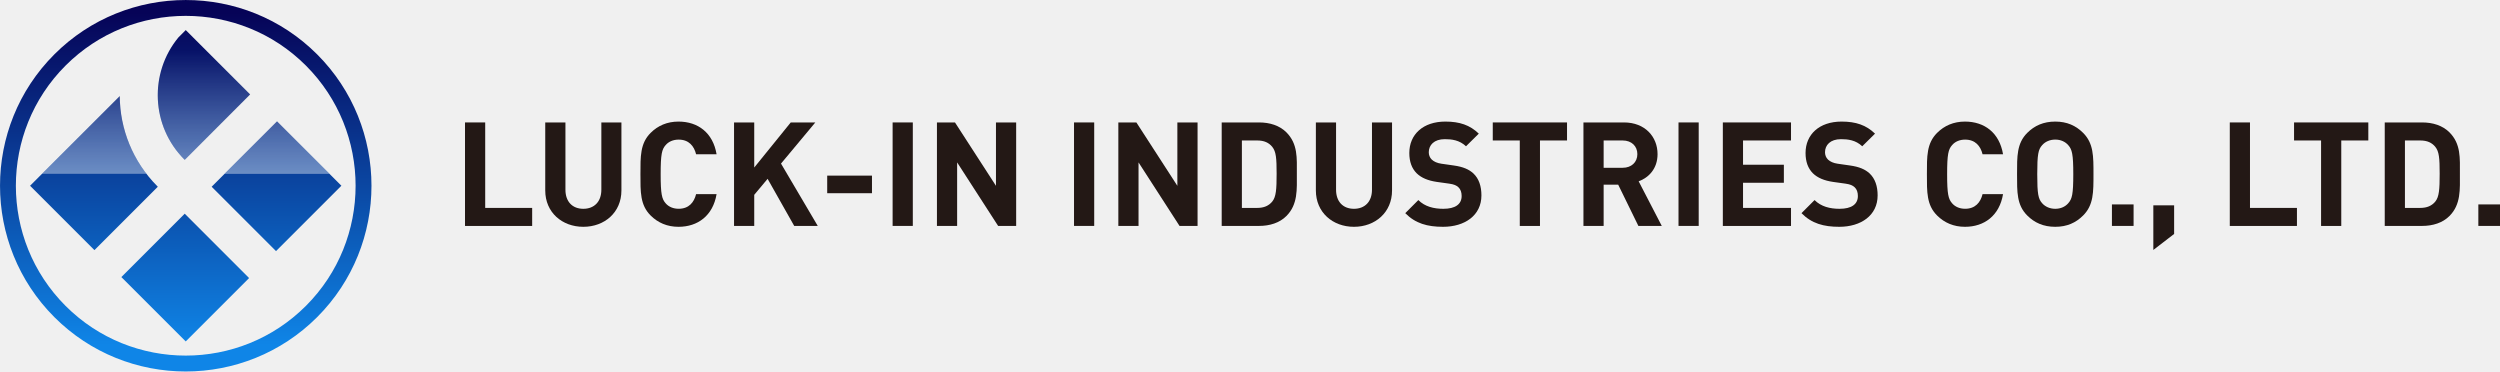
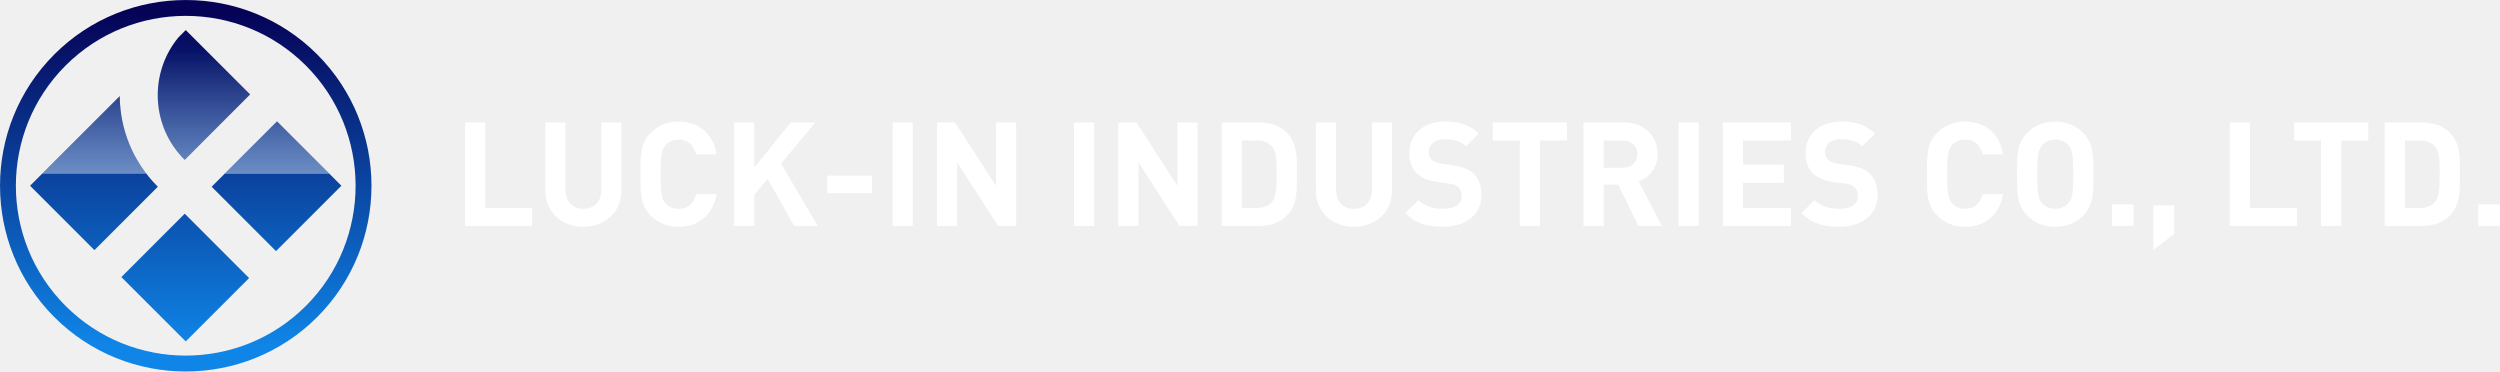
<svg xmlns="http://www.w3.org/2000/svg" xmlns:xlink="http://www.w3.org/1999/xlink" id="_圖層_2" viewBox="0 0 787.35 116.99">
  <defs>
-     <style>.cls-1{fill:#231815;}.cls-2{fill:url(#_未命名漸層_5);}.cls-3{fill:url(#_未命名漸層_5-2);}.cls-4{fill:url(#_未命名漸層_5-5);}.cls-5{fill:url(#_未命名漸層_5-3);}.cls-6{fill:url(#_未命名漸層_5-4);}.cls-7{fill:url(#_未命名漸層_43);}.cls-8{fill:url(#_未命名漸層_43-2);}.cls-9{fill:url(#_未命名漸層_43-3);}</style>
+     <style>.cls-1{fill:#fff;}.cls-2{fill:url(#_未命名漸層_5);}.cls-3{fill:url(#_未命名漸層_5-2);}.cls-4{fill:url(#_未命名漸層_5-5);}.cls-5{fill:url(#_未命名漸層_5-3);}.cls-6{fill:url(#_未命名漸層_5-4);}.cls-7{fill:url(#_未命名漸層_43);}.cls-8{fill:url(#_未命名漸層_43-2);}.cls-9{fill:url(#_未命名漸層_43-3);}</style>
    <linearGradient id="_未命名漸層_5" x1="58.5" y1="3.99" x2="58.5" y2="108.63" gradientUnits="userSpaceOnUse">
      <stop offset="0" stop-color="#060357" />
      <stop offset="1" stop-color="#0f85e7" />
    </linearGradient>
    <linearGradient id="_未命名漸層_5-2" x1="64.22" y1="3.99" x2="64.22" y2="108.63" xlink:href="#_未命名漸層_5" />
    <linearGradient id="_未命名漸層_5-3" x1="87.09" y1="3.99" x2="87.09" y2="108.63" gradientTransform="translate(66.99 -44.4) rotate(45)" xlink:href="#_未命名漸層_5" />
    <linearGradient id="_未命名漸層_5-4" x1="29.58" y1="3.99" x2="29.58" y2="108.63" xlink:href="#_未命名漸層_5" />
    <linearGradient id="_未命名漸層_5-5" x1="58.34" x2="58.34" y2="108.63" gradientTransform="translate(78.89 -15.65) rotate(45)" xlink:href="#_未命名漸層_5" />
    <linearGradient id="_未命名漸層_43" x1="64.22" y1="64.6" x2="64.22" y2="15.97" gradientUnits="userSpaceOnUse">
      <stop offset="0" stop-color="#fff" stop-opacity=".5" />
      <stop offset="1" stop-color="#fff" stop-opacity="0" />
    </linearGradient>
    <linearGradient id="_未命名漸層_43-2" x1="87.25" y1="64.6" x2="87.25" y2="15.97" xlink:href="#_未命名漸層_43" />
    <linearGradient id="_未命名漸層_43-3" x1="29.68" y1="64.6" x2="29.68" y2="15.97" xlink:href="#_未命名漸層_43" />
  </defs>
  <g id="_圖層_1-2">
    <path class="cls-2" d="m99.88,99.88c-22.82,22.82-59.95,22.82-82.76,0-22.82-22.82-22.82-59.95,0-82.76,22.82-22.82,59.95-22.82,82.76,0,22.82,22.82,22.82,59.95,0,82.76ZM20.65,20.65C-.22,41.52-.22,75.47,20.65,96.34c20.87,20.87,54.82,20.87,75.69,0,20.87-20.87,20.87-54.82,0-75.69C75.47-.22,41.52-.22,20.65,20.65Z" />
    <path class="cls-3" d="m58.05,50.2l.13.13,20.59-20.59-20.27-20.27-2.3,2.3c-9.27,11.23-8.65,27.93,1.85,38.44Z" />
    <rect class="cls-5" x="72.53" y="44.32" width="29.12" height="28.67" transform="translate(-15.97 78.76) rotate(-45)" />
    <path class="cls-6" d="m49.58,58.68c-7.84-7.84-11.79-18.12-11.87-28.42l-28.24,28.24,20.27,20.27,19.96-19.96-.13-.13Z" />
    <rect class="cls-4" x="44.22" y="73.07" width="28.23" height="28.67" transform="translate(-44.72 66.86) rotate(-45)" />
    <path class="cls-7" d="m58.18,50.33l20.59-20.59-20.27-20.27-2.3,2.3c-9.27,11.23-8.65,27.93,1.85,38.44l.13.13Z" />
    <polygon class="cls-8" points="87.25 38.22 70.73 54.75 103.78 54.75 87.25 38.22" />
    <path class="cls-9" d="m37.71,30.25l-24.49,24.49h32.92c-5.55-7.19-8.36-15.83-8.43-24.49Z" />
    <path class="cls-1" d="m146.45,71.15v-32.59h6.36v26.92h14.79v5.68h-21.15Z" />
    <path class="cls-1" d="m183.71,71.43c-6.68,0-11.99-4.53-11.99-11.44v-21.42h6.36v21.19c0,3.75,2.2,6,5.63,6s5.68-2.24,5.68-6v-21.19h6.32v21.42c0,6.91-5.31,11.44-11.99,11.44Z" />
    <path class="cls-1" d="m213.69,71.43c-3.57,0-6.5-1.28-8.79-3.57-3.3-3.3-3.2-7.37-3.2-13s-.09-9.7,3.2-13c2.29-2.29,5.22-3.57,8.79-3.57,6.09,0,10.85,3.48,11.99,10.3h-6.45c-.64-2.61-2.29-4.62-5.49-4.62-1.74,0-3.16.64-4.07,1.69-1.24,1.37-1.6,2.93-1.6,9.2s.37,7.83,1.6,9.2c.92,1.05,2.33,1.69,4.07,1.69,3.2,0,4.85-2.01,5.49-4.62h6.45c-1.14,6.82-5.95,10.3-11.99,10.3Z" />
    <path class="cls-1" d="m250.13,71.15l-8.38-14.83-4.21,5.04v9.8h-6.36v-32.59h6.36v14.19l11.49-14.19h7.74l-10.8,12.95,11.58,19.64h-7.42Z" />
    <path class="cls-1" d="m260.52,60.85v-5.54h14.1v5.54h-14.1Z" />
    <path class="cls-1" d="m281.12,71.15v-32.59h6.36v32.59h-6.36Z" />
    <path class="cls-1" d="m314.35,71.15l-12.91-20v20h-6.36v-32.59h5.68l12.91,19.96v-19.96h6.36v32.59h-5.68Z" />
    <path class="cls-1" d="m338.25,71.15v-32.59h6.36v32.59h-6.36Z" />
    <path class="cls-1" d="m371.48,71.15l-12.91-20v20h-6.36v-32.59h5.68l12.91,19.96v-19.96h6.36v32.59h-5.68Z" />
    <path class="cls-1" d="m405.13,68.04c-2.15,2.15-5.22,3.11-8.61,3.11h-11.76v-32.59h11.76c3.39,0,6.45.96,8.61,3.11,3.66,3.66,3.3,8.15,3.3,13.05s.37,9.66-3.3,13.32Zm-4.44-21.79c-1.1-1.33-2.56-2.01-4.76-2.01h-4.81v21.24h4.81c2.2,0,3.66-.69,4.76-2.01,1.19-1.46,1.37-3.8,1.37-8.74s-.18-7-1.37-8.47Z" />
    <path class="cls-1" d="m426.41,71.43c-6.68,0-11.99-4.53-11.99-11.44v-21.42h6.36v21.19c0,3.75,2.2,6,5.63,6s5.68-2.24,5.68-6v-21.19h6.32v21.42c0,6.91-5.31,11.44-11.99,11.44Z" />
    <path class="cls-1" d="m454.47,71.43c-4.94,0-8.7-1.05-11.9-4.3l4.12-4.12c2.06,2.06,4.85,2.75,7.87,2.75,3.75,0,5.77-1.42,5.77-4.03,0-1.14-.32-2.11-1.01-2.75-.64-.59-1.37-.92-2.88-1.14l-3.94-.55c-2.79-.41-4.85-1.28-6.32-2.7-1.56-1.56-2.33-3.66-2.33-6.41,0-5.81,4.3-9.89,11.35-9.89,4.49,0,7.74,1.1,10.53,3.8l-4.03,3.98c-2.06-1.97-4.53-2.24-6.68-2.24-3.39,0-5.04,1.88-5.04,4.12,0,.82.28,1.69.96,2.33.64.6,1.69,1.1,3.02,1.28l3.85.55c2.98.41,4.85,1.24,6.23,2.52,1.74,1.65,2.52,4.03,2.52,6.91,0,6.32-5.26,9.89-12.08,9.89Z" />
    <path class="cls-1" d="m485,44.24v26.92h-6.36v-26.92h-8.51v-5.68h23.39v5.68h-8.51Z" />
    <path class="cls-1" d="m515.99,71.15l-6.36-13h-4.58v13h-6.36v-32.59h12.77c6.64,0,10.57,4.53,10.57,9.98,0,4.58-2.79,7.42-5.95,8.56l7.28,14.05h-7.37Zm-4.94-26.92h-6v8.61h6c2.79,0,4.62-1.79,4.62-4.3s-1.83-4.3-4.62-4.3Z" />
    <path class="cls-1" d="m528.63,71.15v-32.59h6.36v32.59h-6.36Z" />
    <path class="cls-1" d="m542.59,71.15v-32.59h21.47v5.68h-15.11v7.64h12.86v5.68h-12.86v7.92h15.11v5.68h-21.47Z" />
    <path class="cls-1" d="m579.26,71.43c-4.94,0-8.7-1.05-11.9-4.3l4.12-4.12c2.06,2.06,4.85,2.75,7.87,2.75,3.75,0,5.77-1.42,5.77-4.03,0-1.14-.32-2.11-1.01-2.75-.64-.59-1.37-.92-2.88-1.14l-3.94-.55c-2.79-.41-4.85-1.28-6.32-2.7-1.56-1.56-2.33-3.66-2.33-6.41,0-5.81,4.3-9.89,11.35-9.89,4.49,0,7.74,1.1,10.53,3.8l-4.03,3.98c-2.06-1.97-4.53-2.24-6.68-2.24-3.39,0-5.04,1.88-5.04,4.12,0,.82.28,1.69.96,2.33.64.6,1.69,1.1,3.02,1.28l3.84.55c2.98.41,4.85,1.24,6.23,2.52,1.74,1.65,2.52,4.03,2.52,6.91,0,6.32-5.26,9.89-12.08,9.89Z" />
    <path class="cls-1" d="m618.85,71.43c-3.57,0-6.5-1.28-8.79-3.57-3.3-3.3-3.2-7.37-3.2-13s-.09-9.7,3.2-13c2.29-2.29,5.22-3.57,8.79-3.57,6.09,0,10.85,3.48,11.99,10.3h-6.45c-.64-2.61-2.29-4.62-5.49-4.62-1.74,0-3.16.64-4.07,1.69-1.24,1.37-1.6,2.93-1.6,9.2s.37,7.83,1.6,9.2c.92,1.05,2.33,1.69,4.07,1.69,3.2,0,4.85-2.01,5.49-4.62h6.45c-1.14,6.82-5.95,10.3-11.99,10.3Z" />
    <path class="cls-1" d="m656.07,67.86c-2.29,2.29-5.08,3.57-8.79,3.57s-6.55-1.28-8.83-3.57c-3.3-3.3-3.2-7.37-3.2-13s-.09-9.7,3.2-13c2.29-2.29,5.13-3.57,8.83-3.57s6.5,1.28,8.79,3.57c3.3,3.3,3.25,7.37,3.25,13s.05,9.7-3.25,13Zm-4.71-22.16c-.92-1.05-2.33-1.74-4.07-1.74s-3.2.69-4.12,1.74c-1.24,1.37-1.56,2.88-1.56,9.16s.32,7.78,1.56,9.16c.92,1.05,2.38,1.74,4.12,1.74s3.16-.69,4.07-1.74c1.24-1.37,1.6-2.88,1.6-9.16s-.37-7.78-1.6-9.16Z" />
    <path class="cls-1" d="m665.13,71.15v-6.77h6.82v6.77h-6.82Z" />
    <path class="cls-1" d="m678.17,78.71v-14.05h6.55v9.02l-6.55,5.04Z" />
    <path class="cls-1" d="m702.25,71.15v-32.59h6.36v26.92h14.79v5.68h-21.15Z" />
    <path class="cls-1" d="m737.36,44.24v26.92h-6.36v-26.92h-8.51v-5.68h23.39v5.68h-8.51Z" />
    <path class="cls-1" d="m771.42,68.04c-2.15,2.15-5.22,3.11-8.61,3.11h-11.76v-32.59h11.76c3.39,0,6.45.96,8.61,3.11,3.66,3.66,3.3,8.15,3.3,13.05s.37,9.66-3.3,13.32Zm-4.44-21.79c-1.1-1.33-2.56-2.01-4.76-2.01h-4.81v21.24h4.81c2.2,0,3.66-.69,4.76-2.01,1.19-1.46,1.37-3.8,1.37-8.74s-.18-7-1.37-8.47Z" />
    <path class="cls-1" d="m780.53,71.15v-6.77h6.82v6.77h-6.82Z" />
  </g>
</svg>
